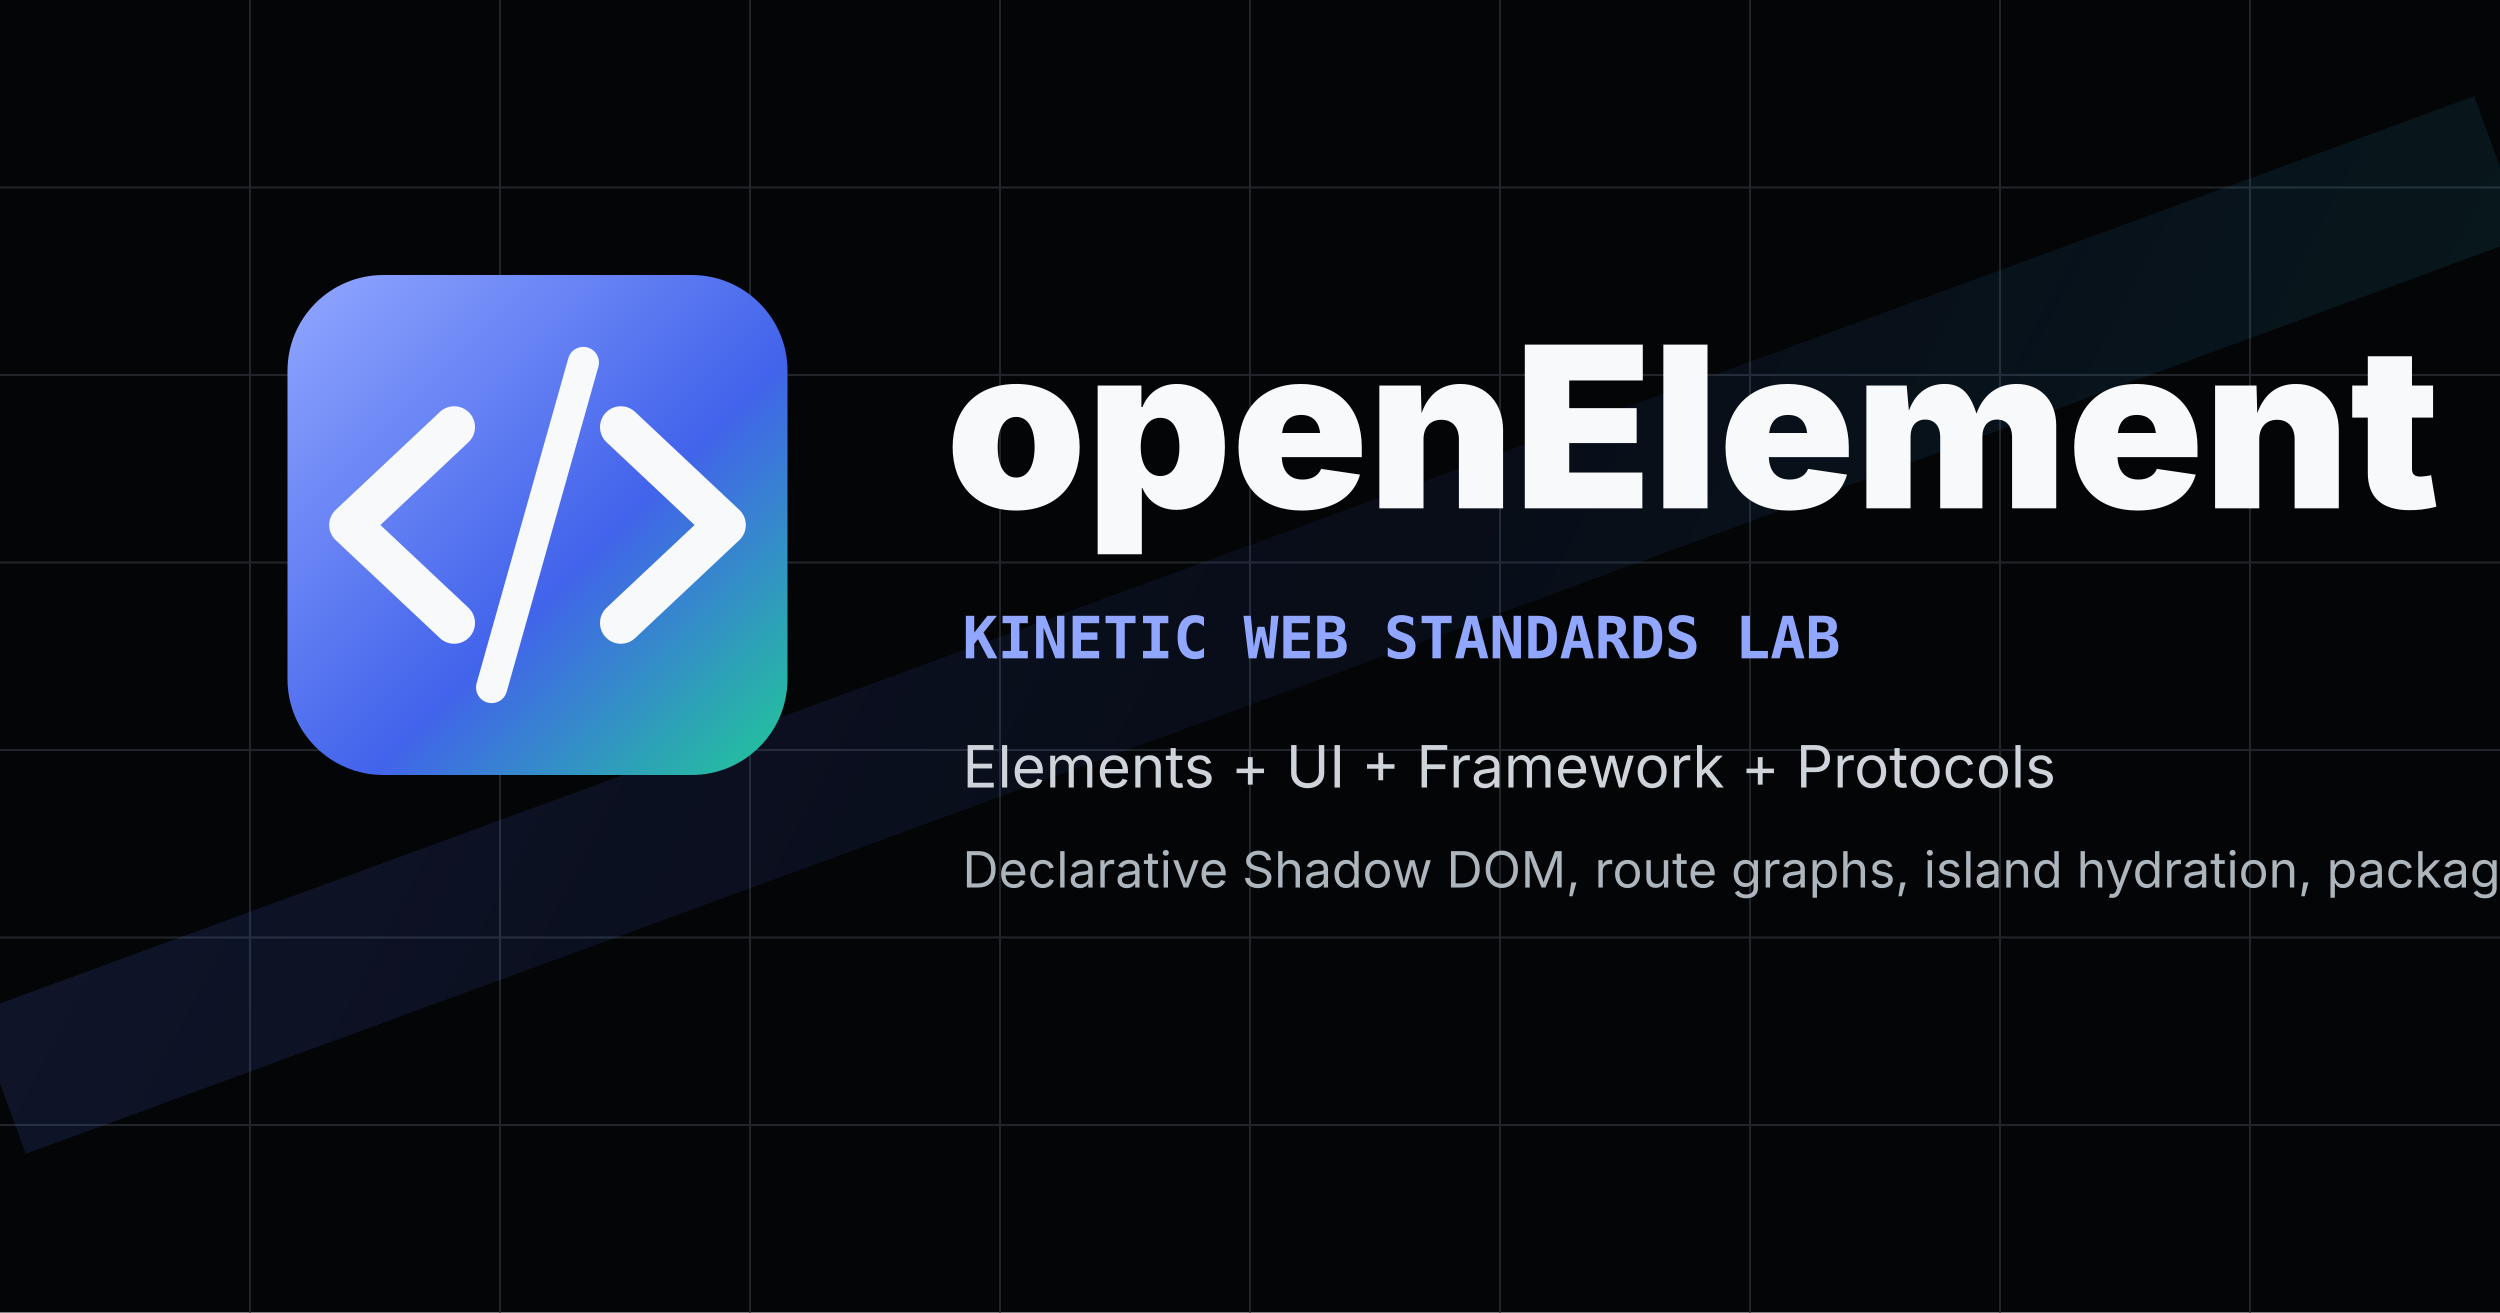
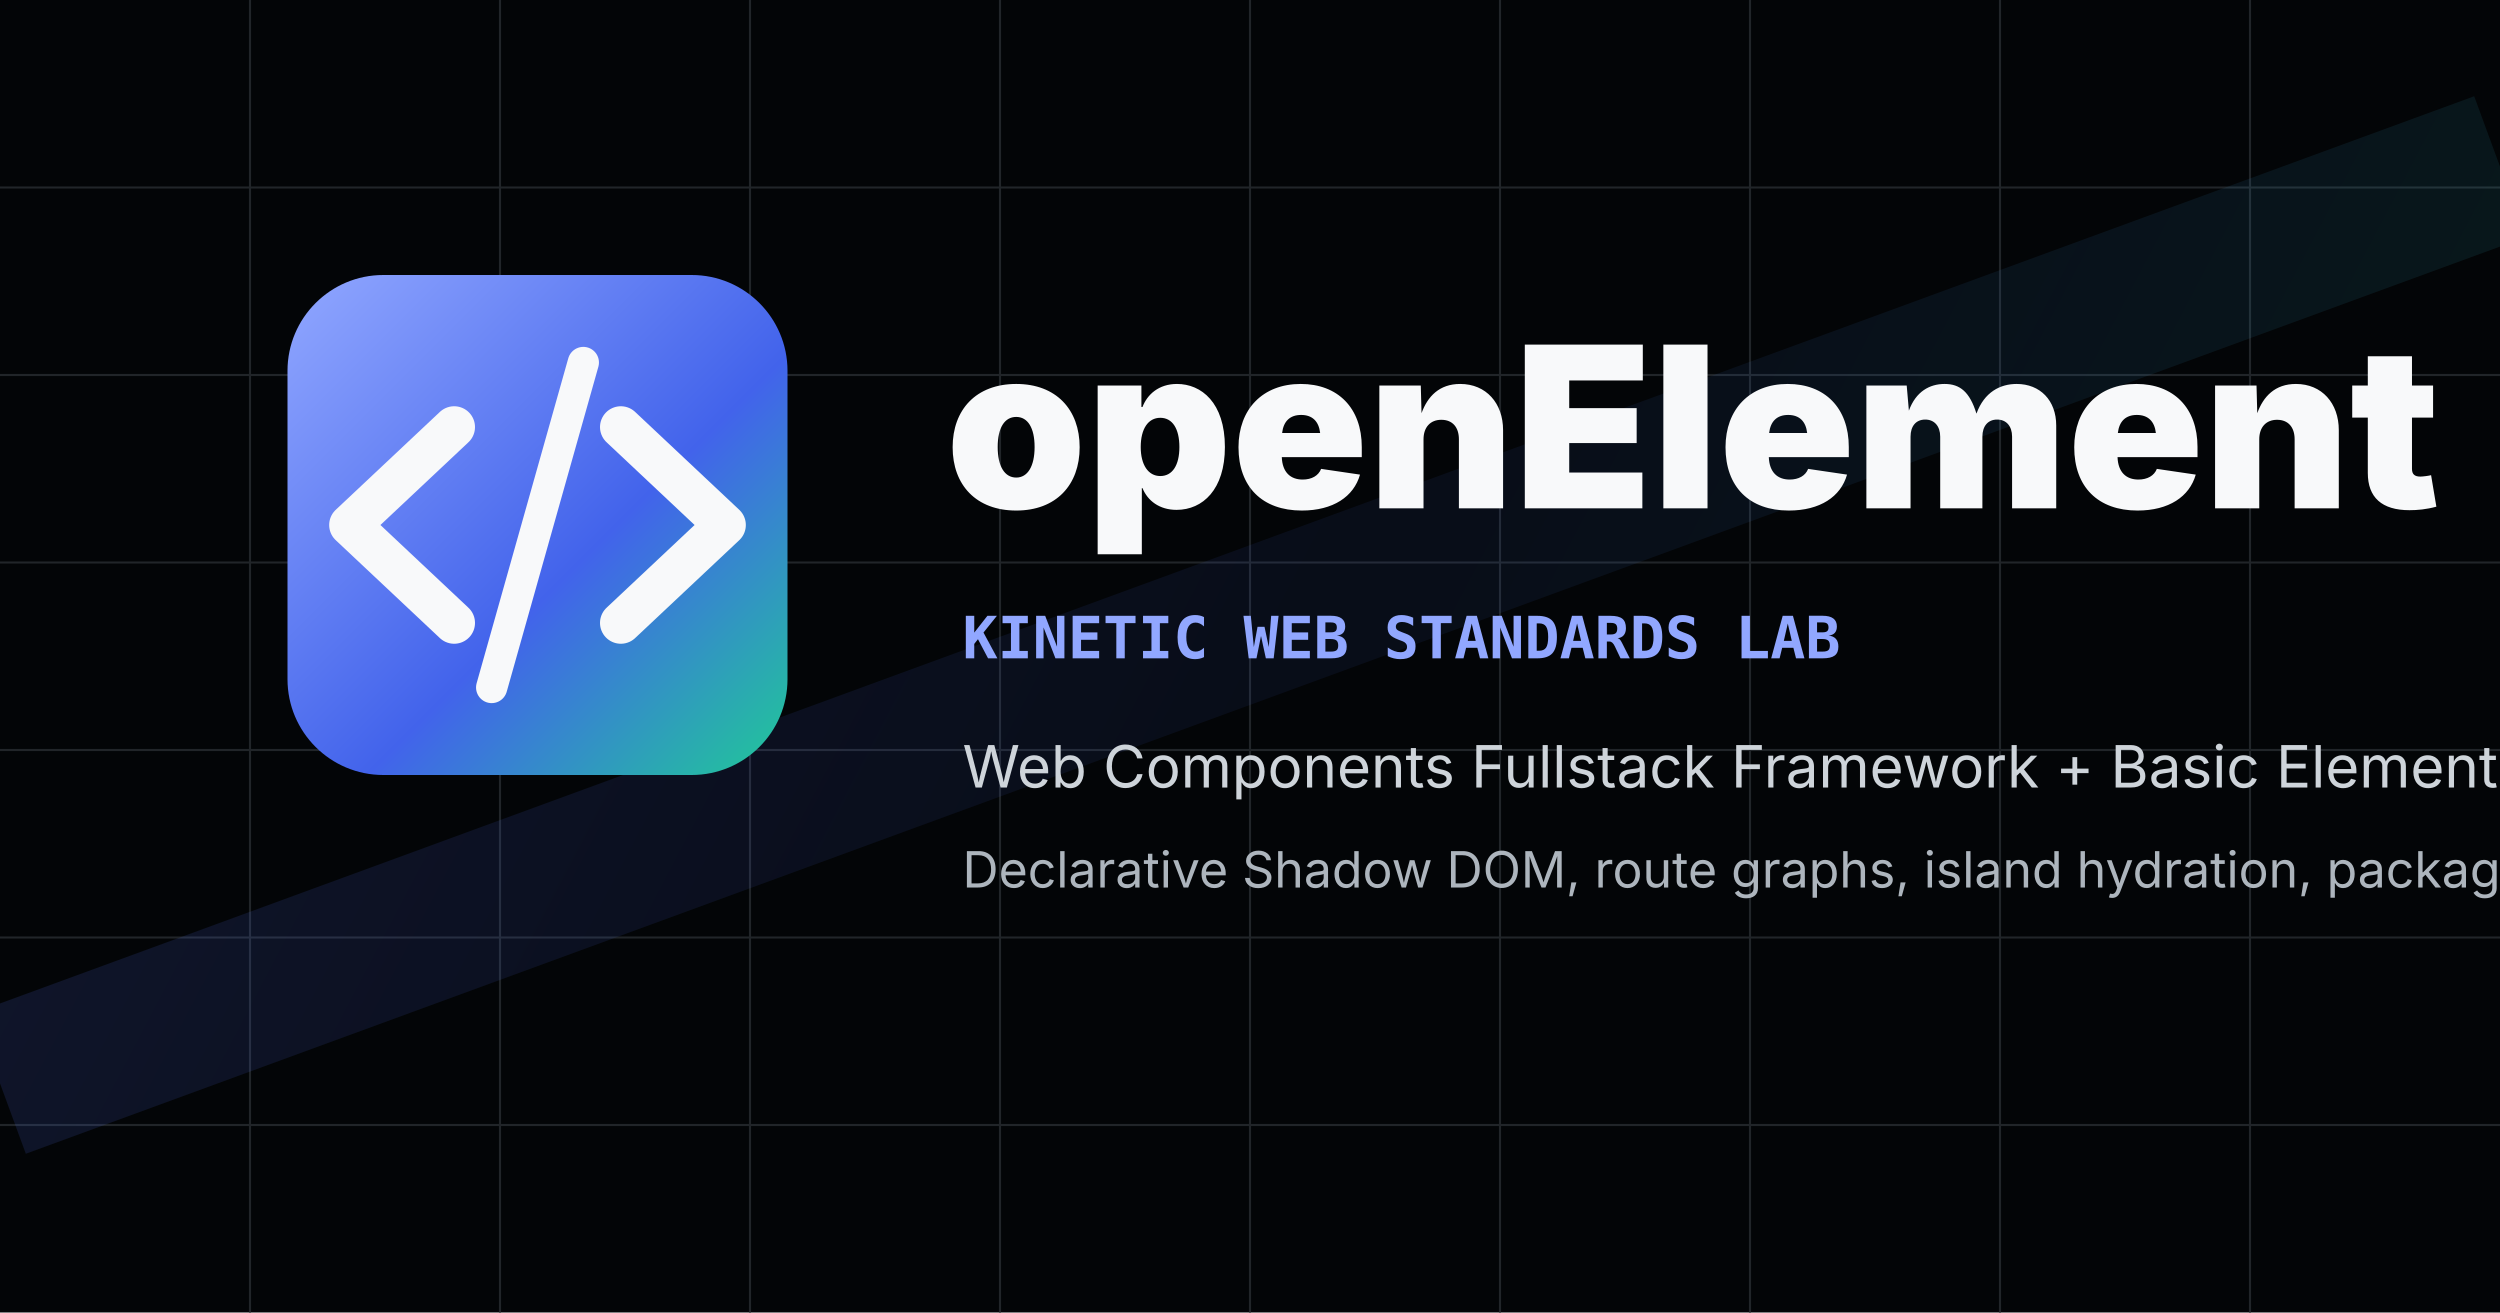
<svg xmlns="http://www.w3.org/2000/svg" viewBox="0 0 1200 630" width="1200" height="630">
  <defs>
    <linearGradient id="mark" x1="138" y1="132" x2="378" y2="372" gradientUnits="userSpaceOnUse">
      <stop offset="0" stop-color="#91a7ff" />
      <stop offset="0.58" stop-color="#4263eb" />
      <stop offset="1" stop-color="#20c997" />
    </linearGradient>
    <linearGradient id="beam" x1="0" y1="0" x2="1200" y2="630" gradientUnits="userSpaceOnUse">
      <stop offset="0" stop-color="#5c7cfa" stop-opacity="0.42" />
      <stop offset="0.52" stop-color="#4263eb" stop-opacity="0.18" />
      <stop offset="1" stop-color="#20c997" stop-opacity="0.34" />
    </linearGradient>
  </defs>
  <rect width="1200" height="630" fill="#030507" />
  <path d="M0 90 H1200 M0 180 H1200 M0 270 H1200 M0 360 H1200 M0 450 H1200 M0 540 H1200" stroke="#212529" stroke-width="1" />
  <path d="M120 0 V630 M240 0 V630 M360 0 V630 M480 0 V630 M600 0 V630 M720 0 V630 M840 0 V630 M960 0 V630 M1080 0 V630" stroke="#212529" stroke-width="1" />
  <path d="M0 520 L1200 80" stroke="url(#beam)" stroke-width="72" opacity="0.42" />
  <rect x="138" y="132" width="240" height="240" rx="46" fill="url(#mark)" />
  <path d="M218 205 L168 252 L218 299" fill="none" stroke="#f8f9fa" stroke-width="20" stroke-linecap="round" stroke-linejoin="round" />
  <path d="M298 205 L348 252 L298 299" fill="none" stroke="#f8f9fa" stroke-width="20" stroke-linecap="round" stroke-linejoin="round" />
  <path d="M236 330 L280 174" fill="none" stroke="#f8f9fa" stroke-width="15" stroke-linecap="round" />
  <text x="454" y="244" font-family="Inter, -apple-system, BlinkMacSystemFont, 'Segoe UI', system-ui, sans-serif" font-size="108" font-weight="900" fill="#f8f9fa">openElement</text>
  <text x="462" y="316" font-family="'JetBrains Mono', 'SF Mono', monospace" font-size="28" font-weight="700" fill="#91a7ff">KINETIC WEB STANDARDS LAB</text>
-   <text x="462" y="378" font-family="Inter, -apple-system, BlinkMacSystemFont, 'Segoe UI', system-ui, sans-serif" font-size="28" fill="#ced4da">Elements + UI + Framework + Protocols</text>
+   <text x="462" y="378" font-family="Inter, -apple-system, BlinkMacSystemFont, 'Segoe UI', system-ui, sans-serif" font-size="28" fill="#ced4da">Web Components Fullstack Framework + Basic Element</text>
  <text x="462" y="426" font-family="Inter, -apple-system, BlinkMacSystemFont, 'Segoe UI', system-ui, sans-serif" font-size="24" fill="#adb5bd">Declarative Shadow DOM, route graphs, island hydration, package contracts.</text>
</svg>
